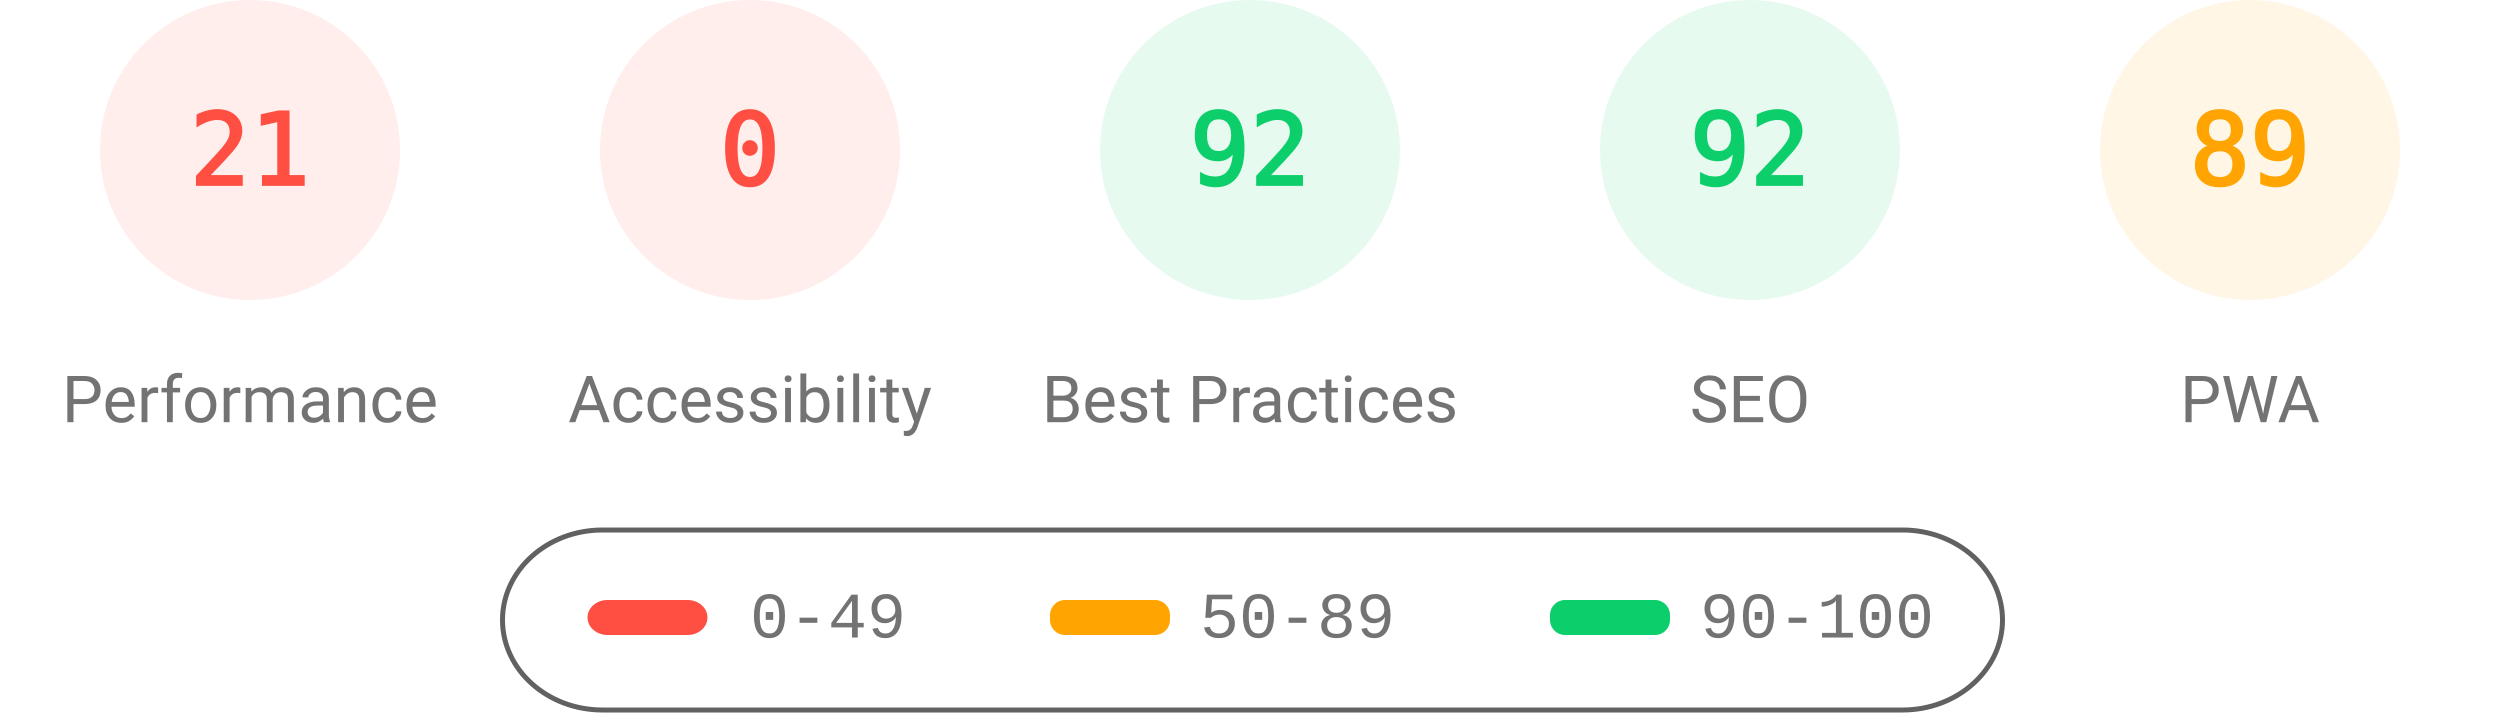
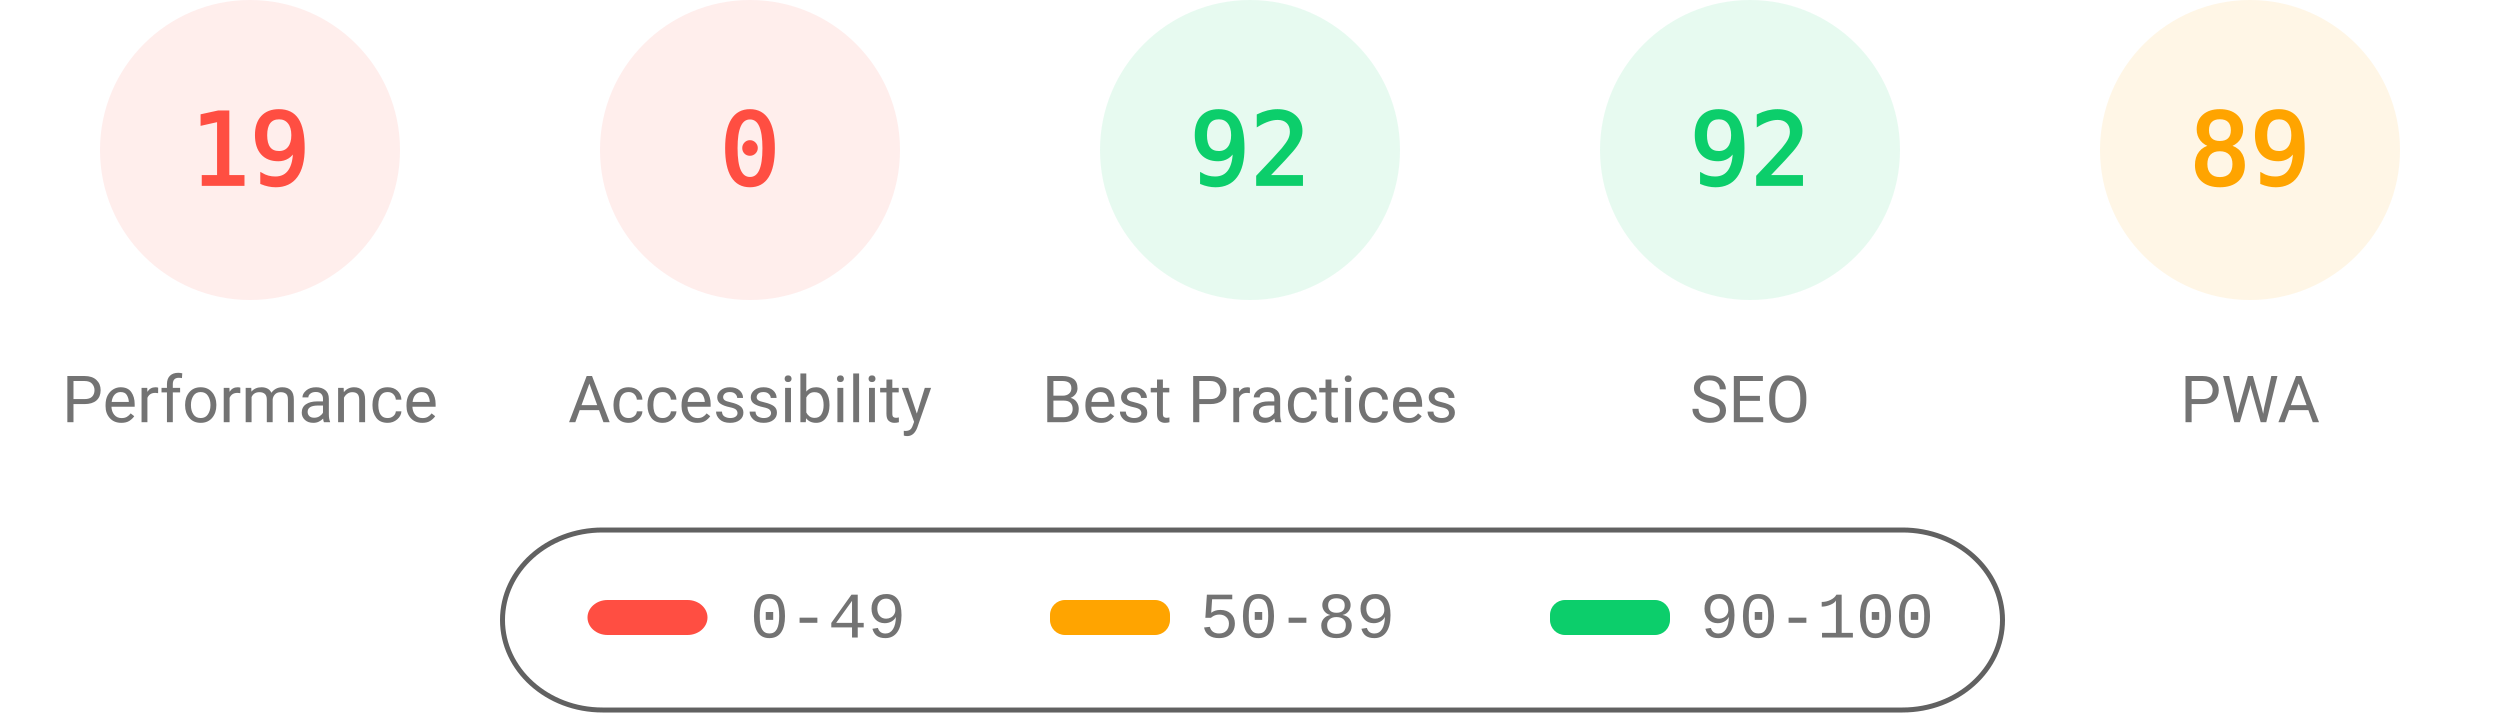
<svg xmlns="http://www.w3.org/2000/svg" fill="none" width="1000" height="285">
  <style>.gauge-base{opacity:.1}.gauge-arc{fill:none;animation-delay:250ms;stroke-linecap:round;transform:rotate(-90deg);transform-origin:100px 60px;animation:load-gauge 1s ease forwards}.guage-text{font-size:40px;font-family:monospace;text-align:center}.guage-red{color:#ff4e42;fill:#ff4e42;stroke:#ff4e42}.guage-orange{color:#ffa400;fill:#ffa400;stroke:#ffa400}.guage-green{color:#0cce6b;fill:#0cce6b;stroke:#0cce6b}.guage-undefined{color:#5c5c5c;fill:#5c5c5c;stroke:#5c5c5c}.guage-title{color:#737373;fill:#737373;stroke:none;font-size:26px;line-height:26px;font-family:Roboto,Halvetica,Arial,sans-serif}@keyframes load-gauge{from{stroke-dasharray:0 352.858}}</style>
  <svg class="guage-div guage-perf guage-red" viewBox="0 0 200 200" width="200" height="200">
    <circle class="gauge-base" r="56" cx="100" cy="60" stroke-width="8" />
-     <circle class="gauge-arc guage-arc-1" r="56" cx="100" cy="60" stroke-width="8" style="stroke-dasharray:73.89,351.858" />
-     <text class="guage-text" x="100" y="60" alignment-baseline="central" dominant-baseline="central" text-anchor="middle">21</text>
+     <circle class="gauge-arc guage-arc-1" r="56" cx="100" cy="60" stroke-width="8" style="stroke-dasharray:66.853,351.858" />
+     <text class="guage-text" x="100" y="60" alignment-baseline="central" dominant-baseline="central" text-anchor="middle">19</text>
    <text class="guage-title" x="100" y="160" alignment-baseline="central" dominant-baseline="central" text-anchor="middle">Performance</text>
  </svg>
  <svg class="guage-div guage-acc guage-red" viewBox="0 0 200 200" width="200" height="200" x="200">
    <circle class="gauge-base" r="56" cx="100" cy="60" stroke-width="8" />
    <circle class="gauge-arc guage-arc-2" r="56" cx="100" cy="60" stroke-width="8" style="stroke-dasharray:0,351.858" />
    <text class="guage-text" x="100" y="60" alignment-baseline="central" dominant-baseline="central" text-anchor="middle">0</text>
    <text class="guage-title" x="100" y="160" alignment-baseline="central" dominant-baseline="central" text-anchor="middle">Accessibility</text>
  </svg>
  <svg class="guage-div guage-best guage-green" viewBox="0 0 200 200" width="200" height="200" x="400">
    <circle class="gauge-base" r="56" cx="100" cy="60" stroke-width="8" />
    <circle class="gauge-arc guage-arc-3" r="56" cx="100" cy="60" stroke-width="8" style="stroke-dasharray:323.709,351.858" />
    <text class="guage-text" x="100" y="60" alignment-baseline="central" dominant-baseline="central" text-anchor="middle">92</text>
    <text class="guage-title" x="100" y="160" alignment-baseline="central" dominant-baseline="central" text-anchor="middle">Best Practices</text>
  </svg>
  <svg class="guage-div guage-seo guage-green" viewBox="0 0 200 200" width="200" height="200" x="600">
    <circle class="gauge-base" r="56" cx="100" cy="60" stroke-width="8" />
    <circle class="gauge-arc guage-arc-4" r="56" cx="100" cy="60" stroke-width="8" style="stroke-dasharray:323.709,351.858" />
    <text class="guage-text" x="100" y="60" alignment-baseline="central" dominant-baseline="central" text-anchor="middle">92</text>
    <text class="guage-title" x="100" y="160" alignment-baseline="central" dominant-baseline="central" text-anchor="middle">SEO</text>
  </svg>
  <svg class="guage-div guage-pwa guage-orange" viewBox="0 0 200 200" width="200" height="200" x="800">
    <circle class="gauge-base" r="56" cx="100" cy="60" stroke-width="8" />
    <circle class="gauge-arc guage-arc-4" r="56" cx="100" cy="60" stroke-width="8" style="stroke-dasharray:313.154,351.858" />
    <text class="guage-text" x="100" y="60" alignment-baseline="central" dominant-baseline="central" text-anchor="middle">89</text>
    <text class="guage-title" x="100" y="160" alignment-baseline="central" dominant-baseline="central" text-anchor="middle">PWA</text>
  </svg>
  <svg width="604" height="76" x="200" y="210">
    <path fill="none" id="canvas_background" d="M-1-1h604v80H-1z" />
    <rect fill-opacity="0" stroke="#616161" stroke-width="2" rx="40" id="svg_2" height="72" width="600" y="2" x="1" fill="#000" />
    <rect stroke="#000" rx="8" id="svg_3" height="14" width="48" y="30" x="35" stroke-opacity="null" stroke-width="0" fill="#ff4e42" />
    <rect stroke="#000" rx="6" id="svg_4" height="14" width="48" y="30" x="220" stroke-opacity="null" stroke-width="0" fill="#ffa400" />
    <rect stroke="#000" rx="6" id="svg_5" height="14" width="48" y="30" x="420" stroke-opacity="null" stroke-width="0" fill="#0cce6b" />
    <text xml:space="preserve" text-anchor="start" font-family="'Courier New', Courier, monospace" font-size="26" id="svg_6" y="45" x="100" stroke-opacity="null" stroke-width="0" stroke="#000" fill="#737373">0-49</text>
    <text xml:space="preserve" text-anchor="start" font-family="'Courier New', Courier, monospace" font-size="26" id="svg_7" y="45" x="280" stroke-opacity="null" stroke-width="0" stroke="#000" fill="#737373">50-89</text>
    <text xml:space="preserve" text-anchor="start" font-family="'Courier New', Courier, monospace" font-size="26" id="svg_8" y="45" x="480" stroke-opacity="null" stroke-width="0" stroke="#000" fill="#737373">90-100</text>
  </svg>
</svg>
